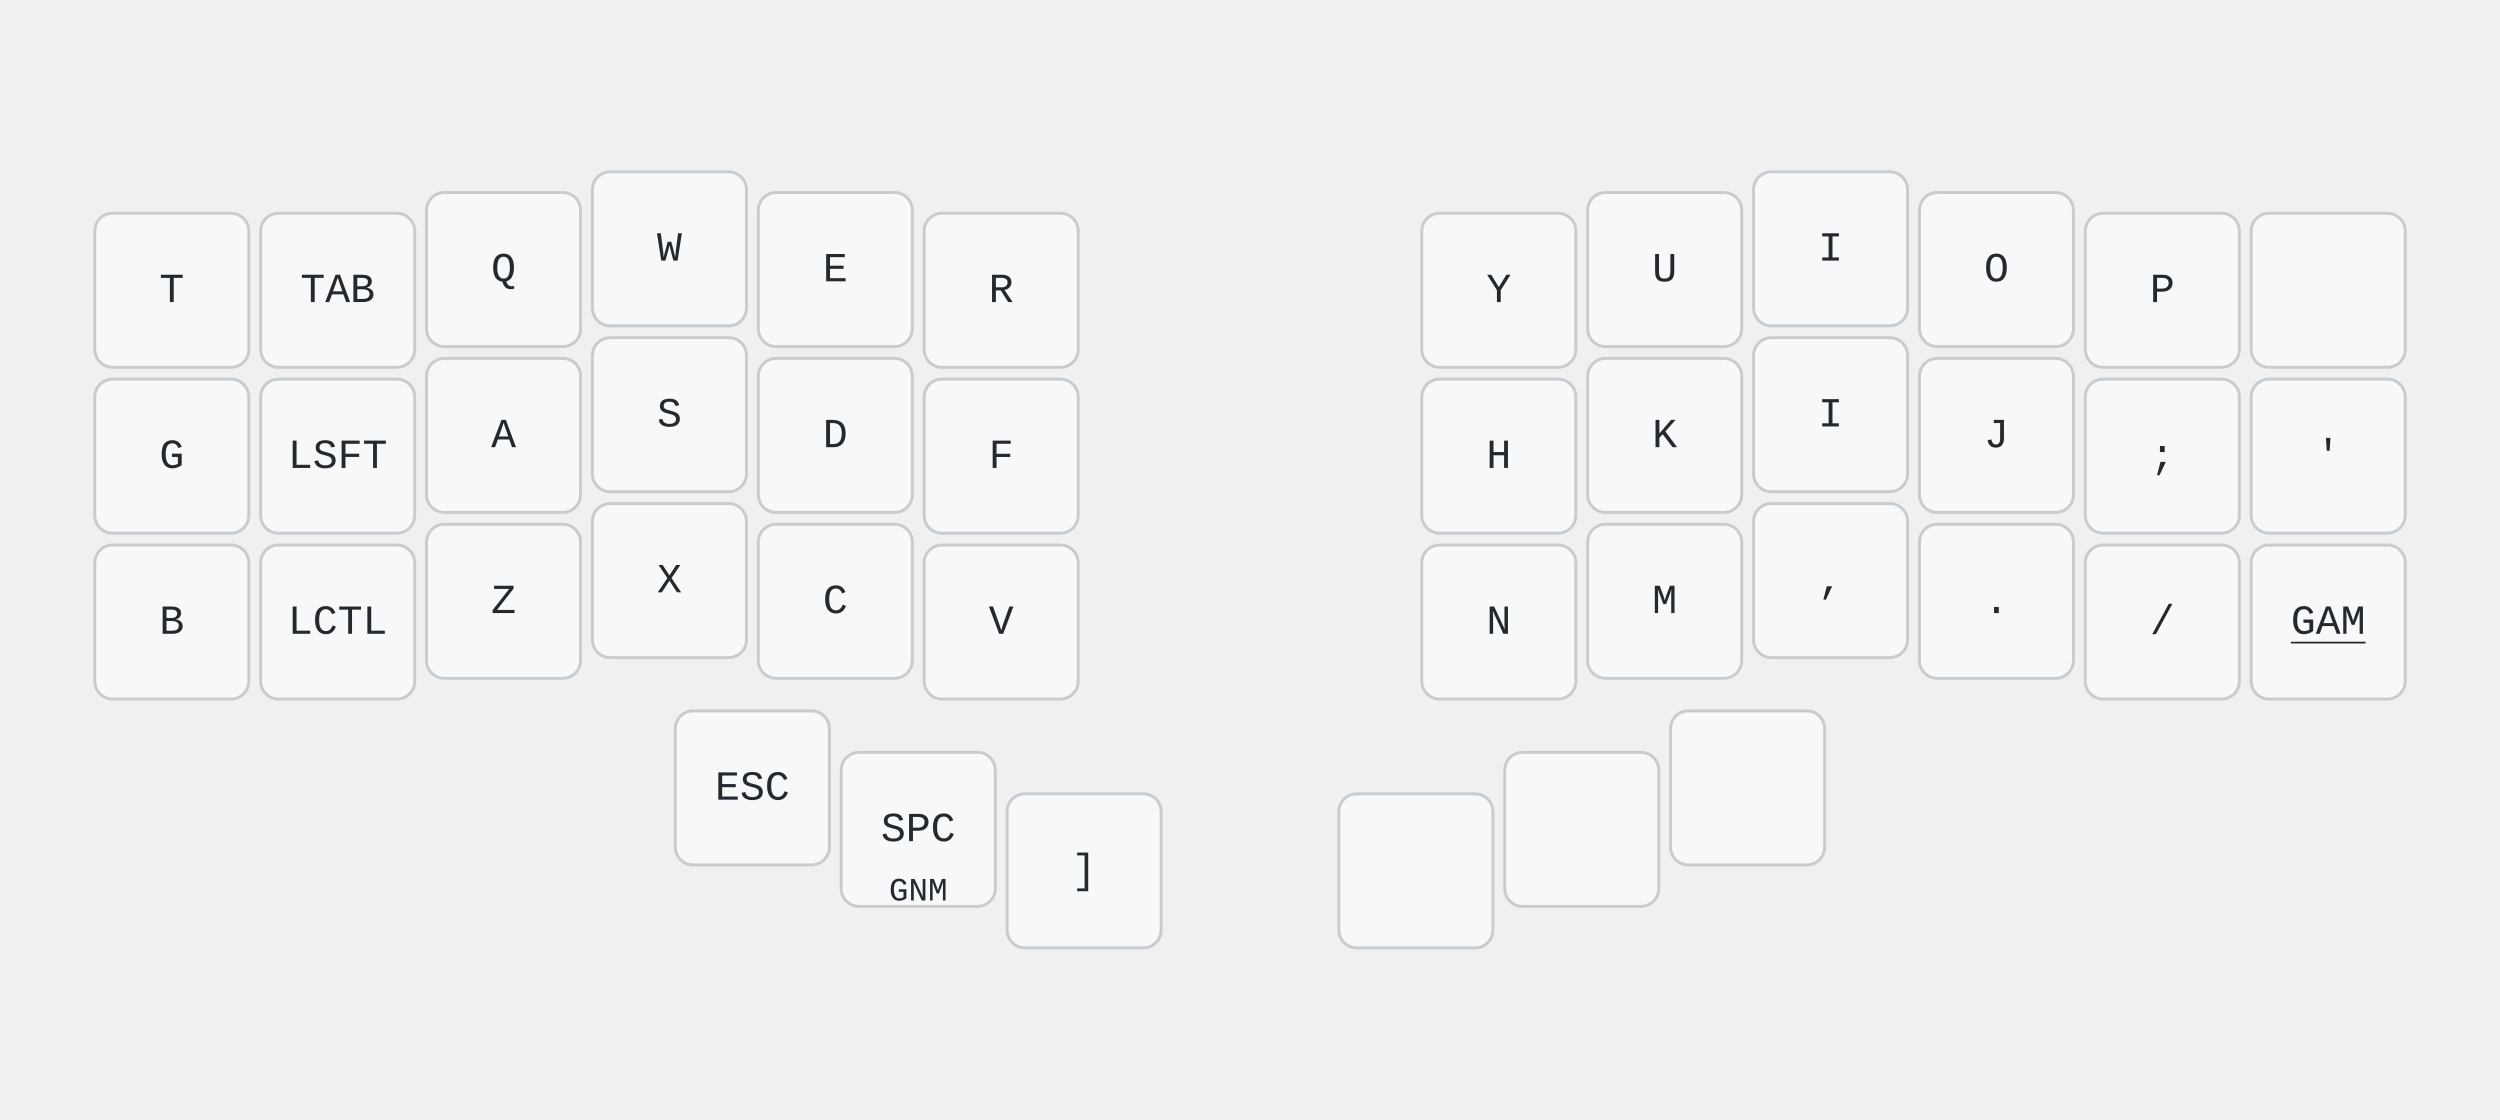
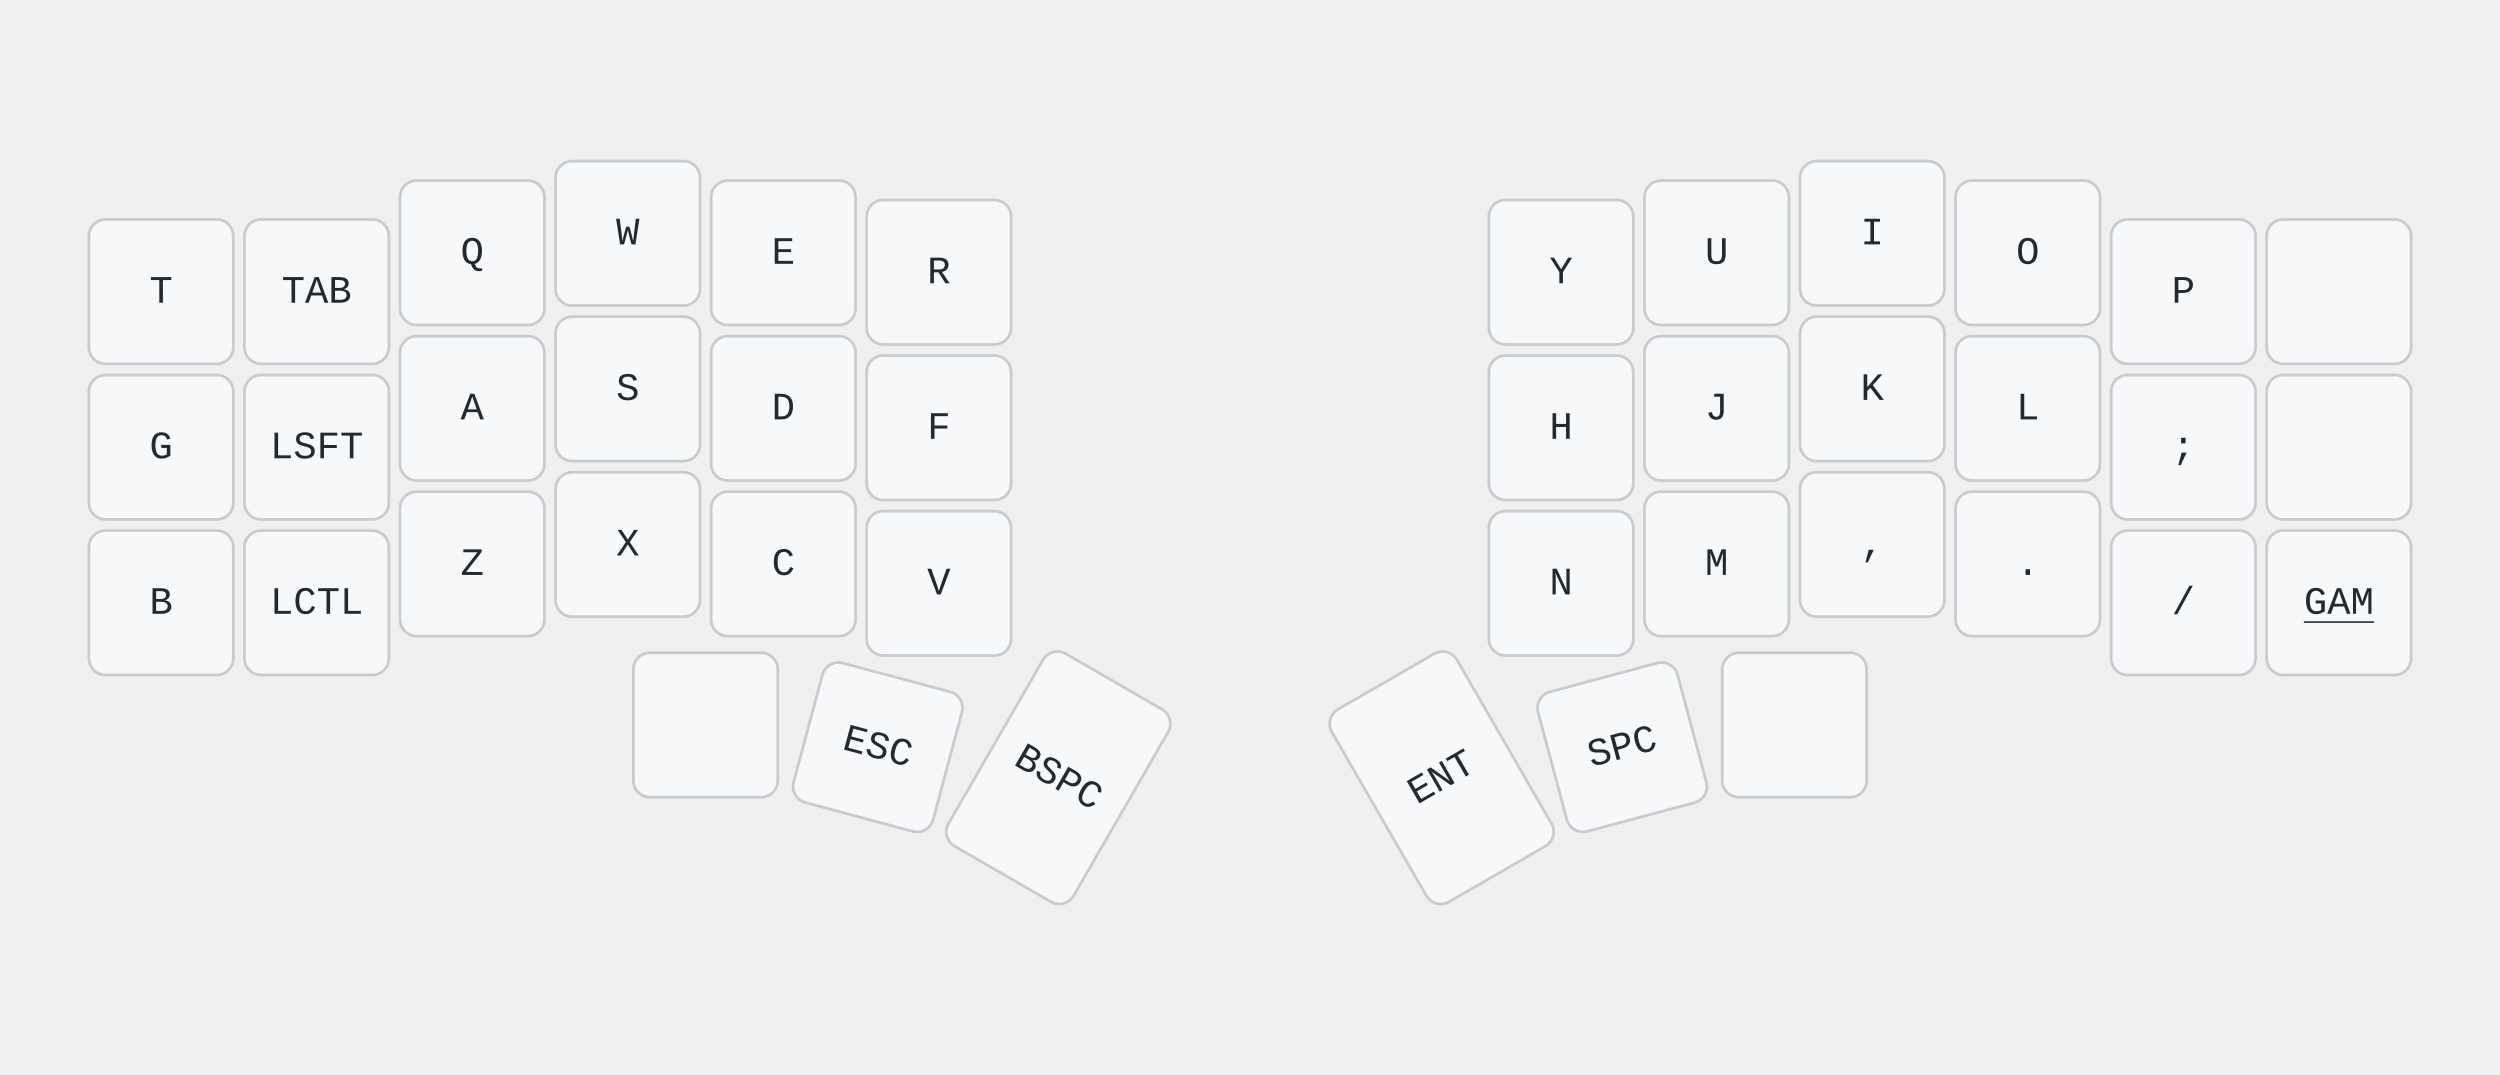
- <svg xmlns="http://www.w3.org/2000/svg" width="844" height="378" viewBox="0 0 844 378" class="keymap">
+ <svg xmlns="http://www.w3.org/2000/svg" width="900" height="387" viewBox="0 0 900 387" class="keymap">
  <style>/* inherit to force styles through use tags */
svg path {
    fill: inherit;
}

/* font and background color specifications */
svg.keymap {
    font-family: SFMono-Regular,Consolas,Liberation Mono,Menlo,monospace;
    font-size: 14px;
    font-kerning: normal;
    text-rendering: optimizeLegibility;
    fill: #24292e;
}

/* default key styling */
rect.key {
    fill: #f6f8fa;
}

rect.key, rect.combo {
    stroke: #c9cccf;
    stroke-width: 1;
}

/* default key side styling, only used is draw_key_sides is set */
rect.side {
    filter: brightness(90%);
}

/* color accent for combo boxes */
rect.combo, rect.combo-separate {
    fill: #cdf;
}

/* color accent for held keys */
rect.held, rect.combo.held {
    fill: #fdd;
}

/* color accent for ghost (optional) keys */
rect.ghost, rect.combo.ghost {
    stroke-dasharray: 4, 4;
    stroke-width: 2;
}

text {
    text-anchor: middle;
    dominant-baseline: middle;
}

/* styling for layer labels */
text.label {
    font-weight: bold;
    text-anchor: start;
    stroke: white;
    stroke-width: 4;
    paint-order: stroke;
}

/* styling for optional footer */
text.footer {
    text-anchor: end;
    dominant-baseline: auto;
    stroke: white;
    stroke-width: 4;
    paint-order: stroke;
}

/* styling for combo tap, and key non-tap label text */
text.combo, text.hold, text.shifted, text.left, text.right {
    font-size: 11px;
}

text.hold {
    text-anchor: middle;
    dominant-baseline: auto;
}

text.shifted {
    text-anchor: middle;
    dominant-baseline: hanging;
}

text.left {
    text-anchor: start;
}

text.right {
    text-anchor: end;
}

text.layer-activator {
    text-decoration: underline;
}

/* styling for hold/shifted label text in combo box */
text.combo.hold, text.combo.shifted, text.combo.left, text.combo.right {
    font-size: 8px;
}

/* lighter symbol for transparent keys */
text.trans {
    fill: #7b7e81;
}

/* styling for combo dendrons */
path.combo {
    stroke-width: 1;
    stroke: gray;
    fill: none;
}

/* Start Tabler Icons Cleanup */
/* cannot use height/width with glyphs */
.icon-tabler &gt; path {
    fill: inherit;
    stroke: inherit;
    stroke-width: 2;
}
/* hide tabler's default box */
.icon-tabler &gt; path[stroke="none"][fill="none"] {
    visibility: hidden;
}
/* End Tabler Icons Cleanup */
</style>
  <g transform="translate(30, 0)" class="layer-GAM">
    <g transform="translate(0, 56)">
-       <g transform="translate(28, 42)" class="key keypos-0">
+       <g transform="translate(28, 49)" class="key keypos-0">
        <rect rx="6" ry="6" x="-26" y="-26" width="52" height="52" class="key" />
        <text x="0" y="0" class="key tap">T</text>
      </g>
-       <g transform="translate(84, 42)" class="key keypos-1">
+       <g transform="translate(84, 49)" class="key keypos-1">
        <rect rx="6" ry="6" x="-26" y="-26" width="52" height="52" class="key" />
        <text x="0" y="0" class="key tap">TAB</text>
      </g>
      <g transform="translate(140, 35)" class="key keypos-2">
        <rect rx="6" ry="6" x="-26" y="-26" width="52" height="52" class="key" />
        <text x="0" y="0" class="key tap">Q</text>
      </g>
      <g transform="translate(196, 28)" class="key keypos-3">
        <rect rx="6" ry="6" x="-26" y="-26" width="52" height="52" class="key" />
        <text x="0" y="0" class="key tap">W</text>
      </g>
      <g transform="translate(252, 35)" class="key keypos-4">
        <rect rx="6" ry="6" x="-26" y="-26" width="52" height="52" class="key" />
        <text x="0" y="0" class="key tap">E</text>
      </g>
      <g transform="translate(308, 42)" class="key keypos-5">
        <rect rx="6" ry="6" x="-26" y="-26" width="52" height="52" class="key" />
        <text x="0" y="0" class="key tap">R</text>
      </g>
-       <g transform="translate(476, 42)" class="key keypos-6">
+       <g transform="translate(532, 42)" class="key keypos-6">
        <rect rx="6" ry="6" x="-26" y="-26" width="52" height="52" class="key" />
        <text x="0" y="0" class="key tap">Y</text>
      </g>
-       <g transform="translate(532, 35)" class="key keypos-7">
+       <g transform="translate(588, 35)" class="key keypos-7">
        <rect rx="6" ry="6" x="-26" y="-26" width="52" height="52" class="key" />
        <text x="0" y="0" class="key tap">U</text>
      </g>
-       <g transform="translate(588, 28)" class="key keypos-8">
+       <g transform="translate(644, 28)" class="key keypos-8">
        <rect rx="6" ry="6" x="-26" y="-26" width="52" height="52" class="key" />
        <text x="0" y="0" class="key tap">I</text>
      </g>
-       <g transform="translate(644, 35)" class="key keypos-9">
+       <g transform="translate(700, 35)" class="key keypos-9">
        <rect rx="6" ry="6" x="-26" y="-26" width="52" height="52" class="key" />
        <text x="0" y="0" class="key tap">O</text>
      </g>
-       <g transform="translate(700, 42)" class="key keypos-10">
+       <g transform="translate(756, 49)" class="key keypos-10">
        <rect rx="6" ry="6" x="-26" y="-26" width="52" height="52" class="key" />
        <text x="0" y="0" class="key tap">P</text>
      </g>
-       <g transform="translate(756, 42)" class="key keypos-11">
-         <rect rx="6" ry="6" x="-26" y="-26" width="52" height="52" class="key" />
-       </g>
-       <g transform="translate(28, 98)" class="key keypos-12">
+       <g transform="translate(812, 49)" class="key keypos-11">
+         <rect rx="6" ry="6" x="-26" y="-26" width="52" height="52" class="key" />
+       </g>
+       <g transform="translate(28, 105)" class="key keypos-12">
        <rect rx="6" ry="6" x="-26" y="-26" width="52" height="52" class="key" />
        <text x="0" y="0" class="key tap">G</text>
      </g>
-       <g transform="translate(84, 98)" class="key keypos-13">
+       <g transform="translate(84, 105)" class="key keypos-13">
        <rect rx="6" ry="6" x="-26" y="-26" width="52" height="52" class="key" />
        <text x="0" y="0" class="key tap">LSFT</text>
      </g>
      <g transform="translate(140, 91)" class="key keypos-14">
        <rect rx="6" ry="6" x="-26" y="-26" width="52" height="52" class="key" />
        <text x="0" y="0" class="key tap">A</text>
      </g>
      <g transform="translate(196, 84)" class="key keypos-15">
        <rect rx="6" ry="6" x="-26" y="-26" width="52" height="52" class="key" />
        <text x="0" y="0" class="key tap">S</text>
      </g>
      <g transform="translate(252, 91)" class="key keypos-16">
        <rect rx="6" ry="6" x="-26" y="-26" width="52" height="52" class="key" />
        <text x="0" y="0" class="key tap">D</text>
      </g>
      <g transform="translate(308, 98)" class="key keypos-17">
        <rect rx="6" ry="6" x="-26" y="-26" width="52" height="52" class="key" />
        <text x="0" y="0" class="key tap">F</text>
      </g>
-       <g transform="translate(476, 98)" class="key keypos-18">
+       <g transform="translate(532, 98)" class="key keypos-18">
        <rect rx="6" ry="6" x="-26" y="-26" width="52" height="52" class="key" />
        <text x="0" y="0" class="key tap">H</text>
      </g>
-       <g transform="translate(532, 91)" class="key keypos-19">
+       <g transform="translate(588, 91)" class="key keypos-19">
+         <rect rx="6" ry="6" x="-26" y="-26" width="52" height="52" class="key" />
+         <text x="0" y="0" class="key tap">J</text>
+       </g>
+       <g transform="translate(644, 84)" class="key keypos-20">
        <rect rx="6" ry="6" x="-26" y="-26" width="52" height="52" class="key" />
        <text x="0" y="0" class="key tap">K</text>
      </g>
-       <g transform="translate(588, 84)" class="key keypos-20">
-         <rect rx="6" ry="6" x="-26" y="-26" width="52" height="52" class="key" />
-         <text x="0" y="0" class="key tap">I</text>
-       </g>
-       <g transform="translate(644, 91)" class="key keypos-21">
-         <rect rx="6" ry="6" x="-26" y="-26" width="52" height="52" class="key" />
-         <text x="0" y="0" class="key tap">J</text>
-       </g>
-       <g transform="translate(700, 98)" class="key keypos-22">
+       <g transform="translate(700, 91)" class="key keypos-21">
+         <rect rx="6" ry="6" x="-26" y="-26" width="52" height="52" class="key" />
+         <text x="0" y="0" class="key tap">L</text>
+       </g>
+       <g transform="translate(756, 105)" class="key keypos-22">
        <rect rx="6" ry="6" x="-26" y="-26" width="52" height="52" class="key" />
        <text x="0" y="0" class="key tap">;</text>
      </g>
-       <g transform="translate(756, 98)" class="key keypos-23">
-         <rect rx="6" ry="6" x="-26" y="-26" width="52" height="52" class="key" />
-         <text x="0" y="0" class="key tap">'</text>
-       </g>
-       <g transform="translate(28, 154)" class="key keypos-24">
+       <g transform="translate(812, 105)" class="key keypos-23">
+         <rect rx="6" ry="6" x="-26" y="-26" width="52" height="52" class="key" />
+       </g>
+       <g transform="translate(28, 161)" class="key keypos-24">
        <rect rx="6" ry="6" x="-26" y="-26" width="52" height="52" class="key" />
        <text x="0" y="0" class="key tap">B</text>
      </g>
-       <g transform="translate(84, 154)" class="key keypos-25">
+       <g transform="translate(84, 161)" class="key keypos-25">
        <rect rx="6" ry="6" x="-26" y="-26" width="52" height="52" class="key" />
        <text x="0" y="0" class="key tap">LCTL</text>
      </g>
      <g transform="translate(140, 147)" class="key keypos-26">
        <rect rx="6" ry="6" x="-26" y="-26" width="52" height="52" class="key" />
        <text x="0" y="0" class="key tap">Z</text>
      </g>
      <g transform="translate(196, 140)" class="key keypos-27">
        <rect rx="6" ry="6" x="-26" y="-26" width="52" height="52" class="key" />
        <text x="0" y="0" class="key tap">X</text>
      </g>
      <g transform="translate(252, 147)" class="key keypos-28">
        <rect rx="6" ry="6" x="-26" y="-26" width="52" height="52" class="key" />
        <text x="0" y="0" class="key tap">C</text>
      </g>
      <g transform="translate(308, 154)" class="key keypos-29">
        <rect rx="6" ry="6" x="-26" y="-26" width="52" height="52" class="key" />
        <text x="0" y="0" class="key tap">V</text>
      </g>
-       <g transform="translate(476, 154)" class="key keypos-30">
+       <g transform="translate(532, 154)" class="key keypos-30">
        <rect rx="6" ry="6" x="-26" y="-26" width="52" height="52" class="key" />
        <text x="0" y="0" class="key tap">N</text>
      </g>
-       <g transform="translate(532, 147)" class="key keypos-31">
+       <g transform="translate(588, 147)" class="key keypos-31">
        <rect rx="6" ry="6" x="-26" y="-26" width="52" height="52" class="key" />
        <text x="0" y="0" class="key tap">M</text>
      </g>
-       <g transform="translate(588, 140)" class="key keypos-32">
+       <g transform="translate(644, 140)" class="key keypos-32">
        <rect rx="6" ry="6" x="-26" y="-26" width="52" height="52" class="key" />
        <text x="0" y="0" class="key tap">,</text>
      </g>
-       <g transform="translate(644, 147)" class="key keypos-33">
+       <g transform="translate(700, 147)" class="key keypos-33">
        <rect rx="6" ry="6" x="-26" y="-26" width="52" height="52" class="key" />
        <text x="0" y="0" class="key tap">.</text>
      </g>
-       <g transform="translate(700, 154)" class="key keypos-34">
+       <g transform="translate(756, 161)" class="key keypos-34">
        <rect rx="6" ry="6" x="-26" y="-26" width="52" height="52" class="key" />
        <text x="0" y="0" class="key tap">/</text>
      </g>
-       <g transform="translate(756, 154)" class="key keypos-35">
-         <rect rx="6" ry="6" x="-26" y="-26" width="52" height="52" class="key" />
+       <g transform="translate(812, 161)" class="key toggle keypos-35">
+         <rect rx="6" ry="6" x="-26" y="-26" width="52" height="52" class="key toggle" />
        <a href="#GAM">
-           <text x="0" y="0" class="key tap layer-activator">GAM</text>
+           <text x="0" y="0" class="key toggle tap layer-activator">GAM</text>
        </a>
      </g>
-       <g transform="translate(224, 210)" class="key keypos-36">
+       <g transform="translate(224, 205)" class="key keypos-36">
+         <rect rx="6" ry="6" x="-26" y="-26" width="52" height="52" class="key" />
+       </g>
+       <g transform="translate(286, 213) rotate(15.0)" class="key keypos-37">
        <rect rx="6" ry="6" x="-26" y="-26" width="52" height="52" class="key" />
        <text x="0" y="0" class="key tap">ESC</text>
      </g>
-       <g transform="translate(280, 224)" class="key keypos-37">
+       <g transform="translate(351, 224) rotate(30.0)" class="key keypos-38">
+         <rect rx="6" ry="6" x="-26" y="-40" width="52" height="80" class="key" />
+         <text x="0" y="0" class="key tap">BSPC</text>
+       </g>
+       <g transform="translate(489, 224) rotate(-30.0)" class="key keypos-39">
+         <rect rx="6" ry="6" x="-26" y="-40" width="52" height="80" class="key" />
+         <text x="0" y="0" class="key tap">ENT</text>
+       </g>
+       <g transform="translate(554, 213) rotate(-15.0)" class="key keypos-40">
        <rect rx="6" ry="6" x="-26" y="-26" width="52" height="52" class="key" />
        <text x="0" y="0" class="key tap">SPC</text>
-         <text x="0" y="24" class="key hold">GNM</text>
-       </g>
-       <g transform="translate(336, 238)" class="key keypos-38">
-         <rect rx="6" ry="6" x="-26" y="-26" width="52" height="52" class="key" />
-         <text x="0" y="0" class="key tap">]</text>
-       </g>
-       <g transform="translate(448, 238)" class="key keypos-39">
-         <rect rx="6" ry="6" x="-26" y="-26" width="52" height="52" class="key" />
-       </g>
-       <g transform="translate(504, 224)" class="key keypos-40">
-         <rect rx="6" ry="6" x="-26" y="-26" width="52" height="52" class="key" />
-       </g>
-       <g transform="translate(560, 210)" class="key keypos-41">
+       </g>
+       <g transform="translate(616, 205)" class="key keypos-41">
        <rect rx="6" ry="6" x="-26" y="-26" width="52" height="52" class="key" />
      </g>
    </g>
  </g>
</svg>
